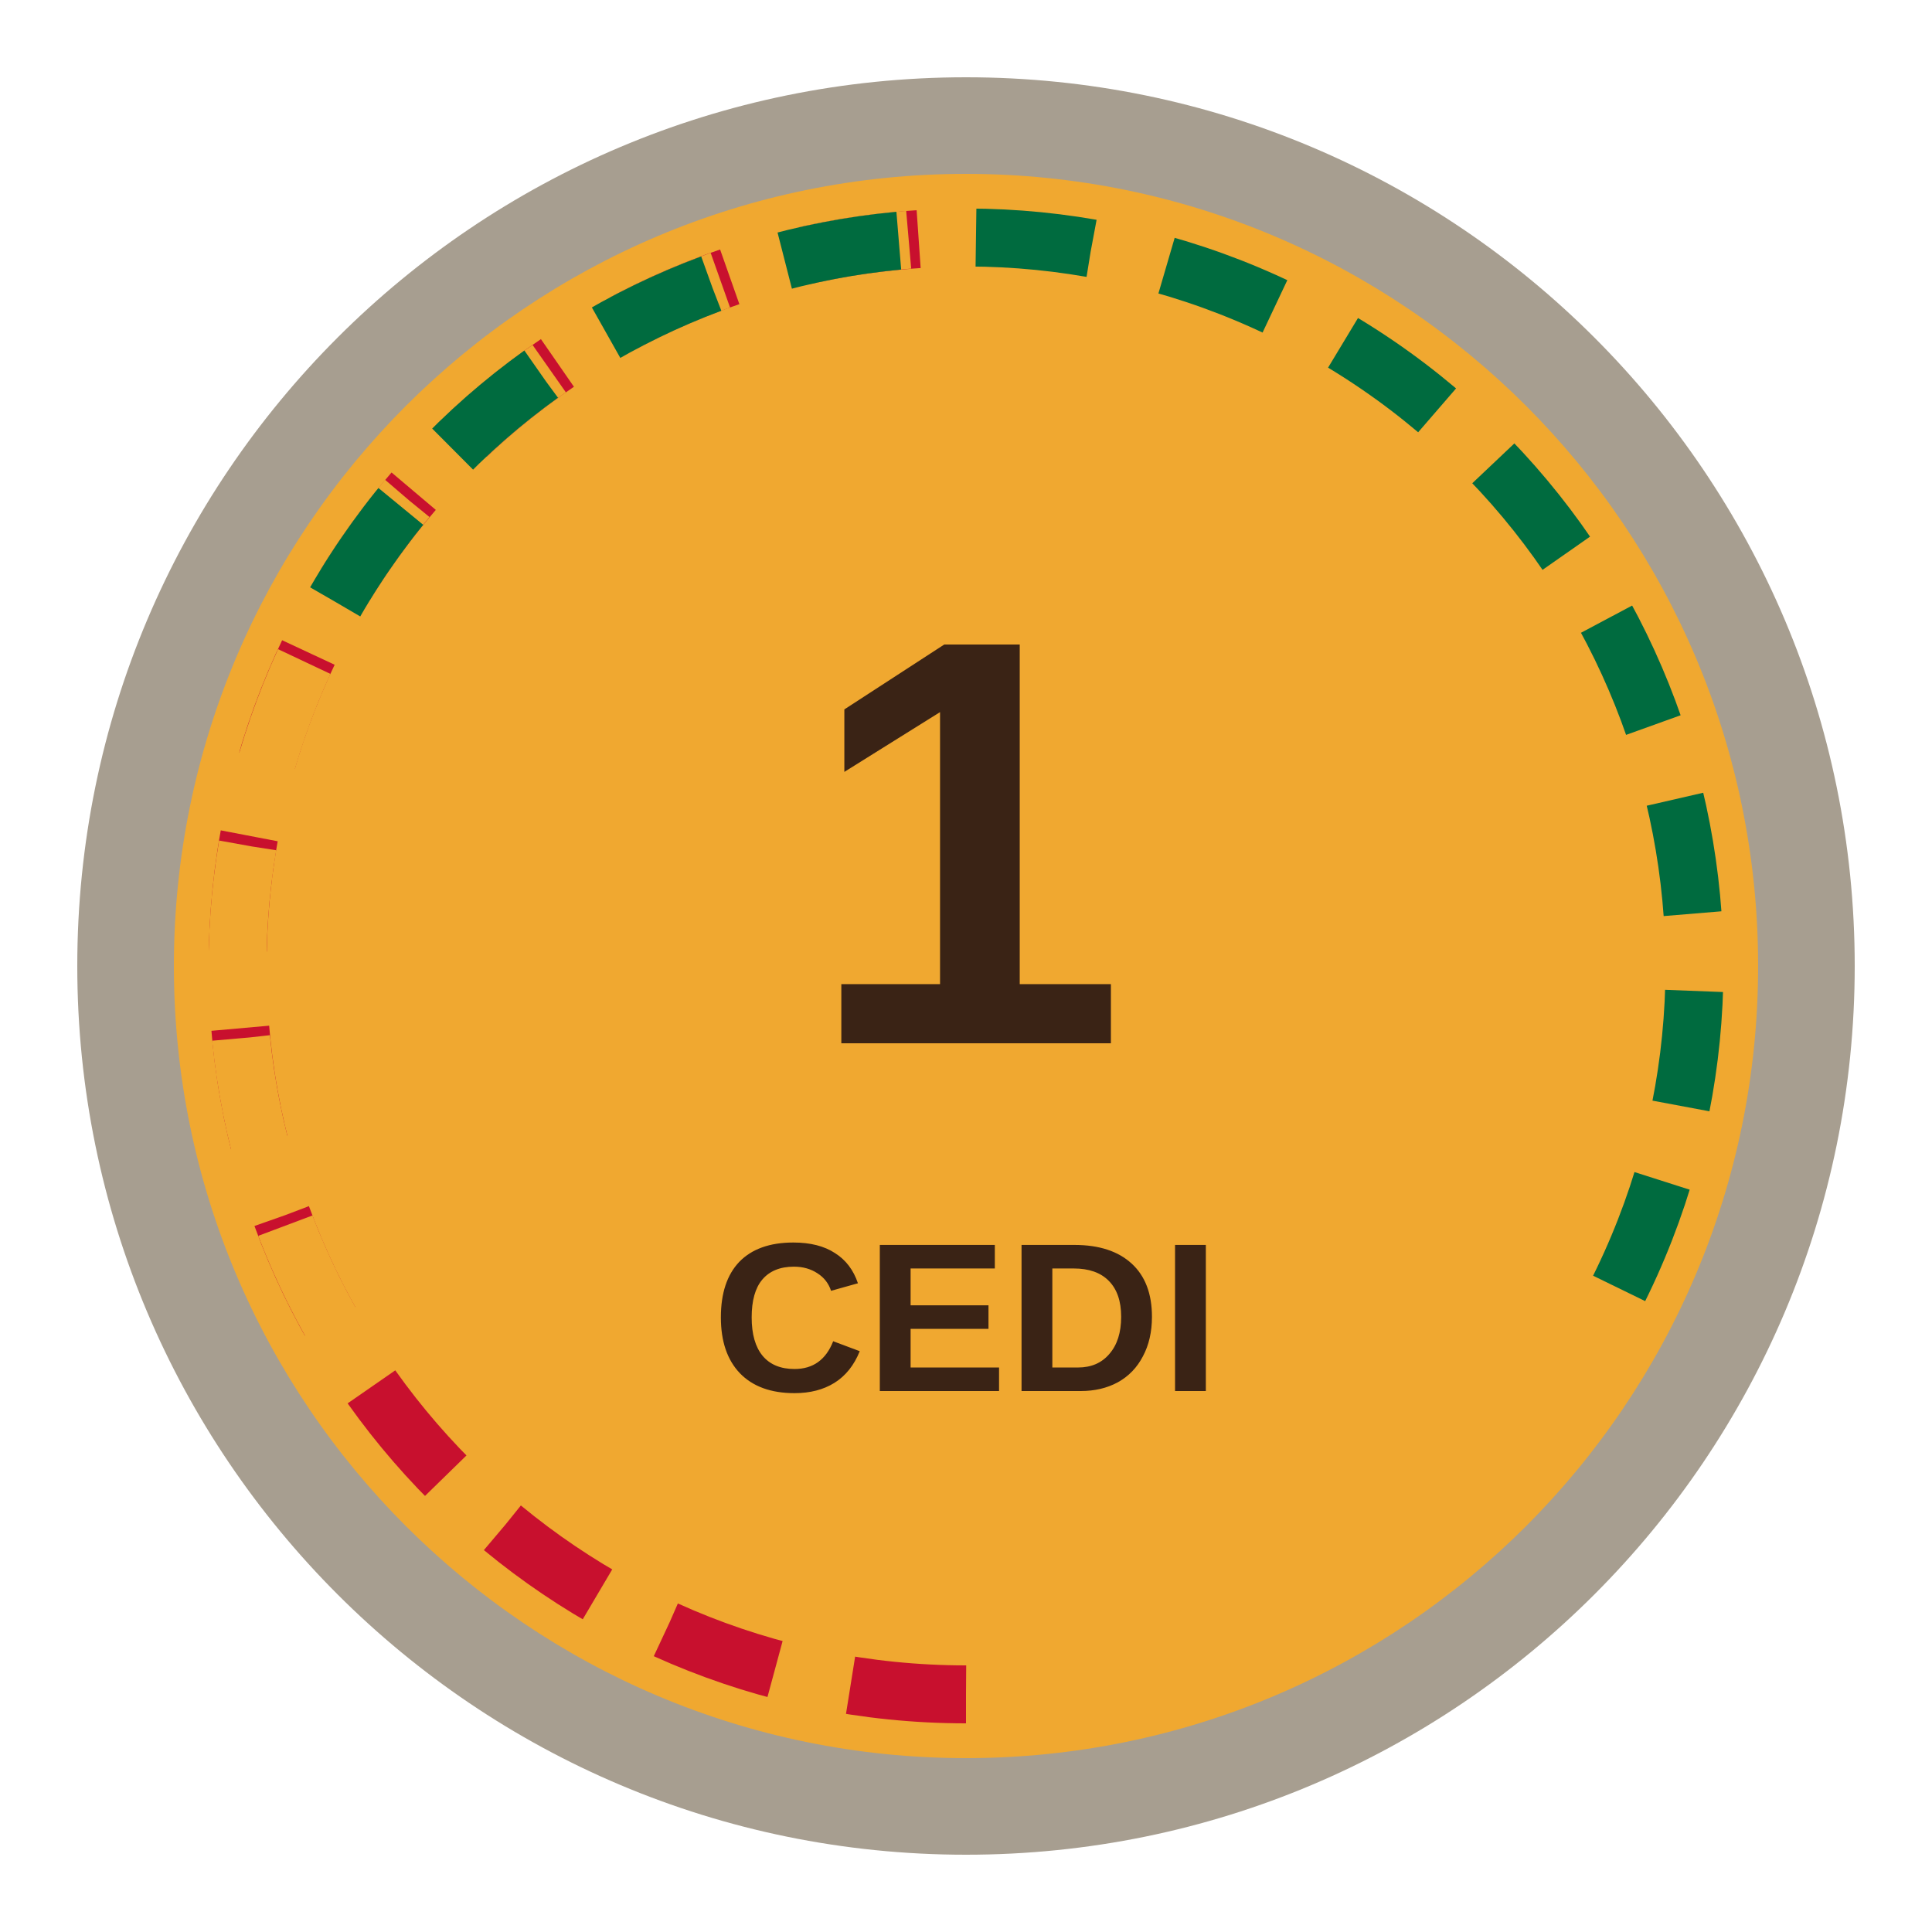
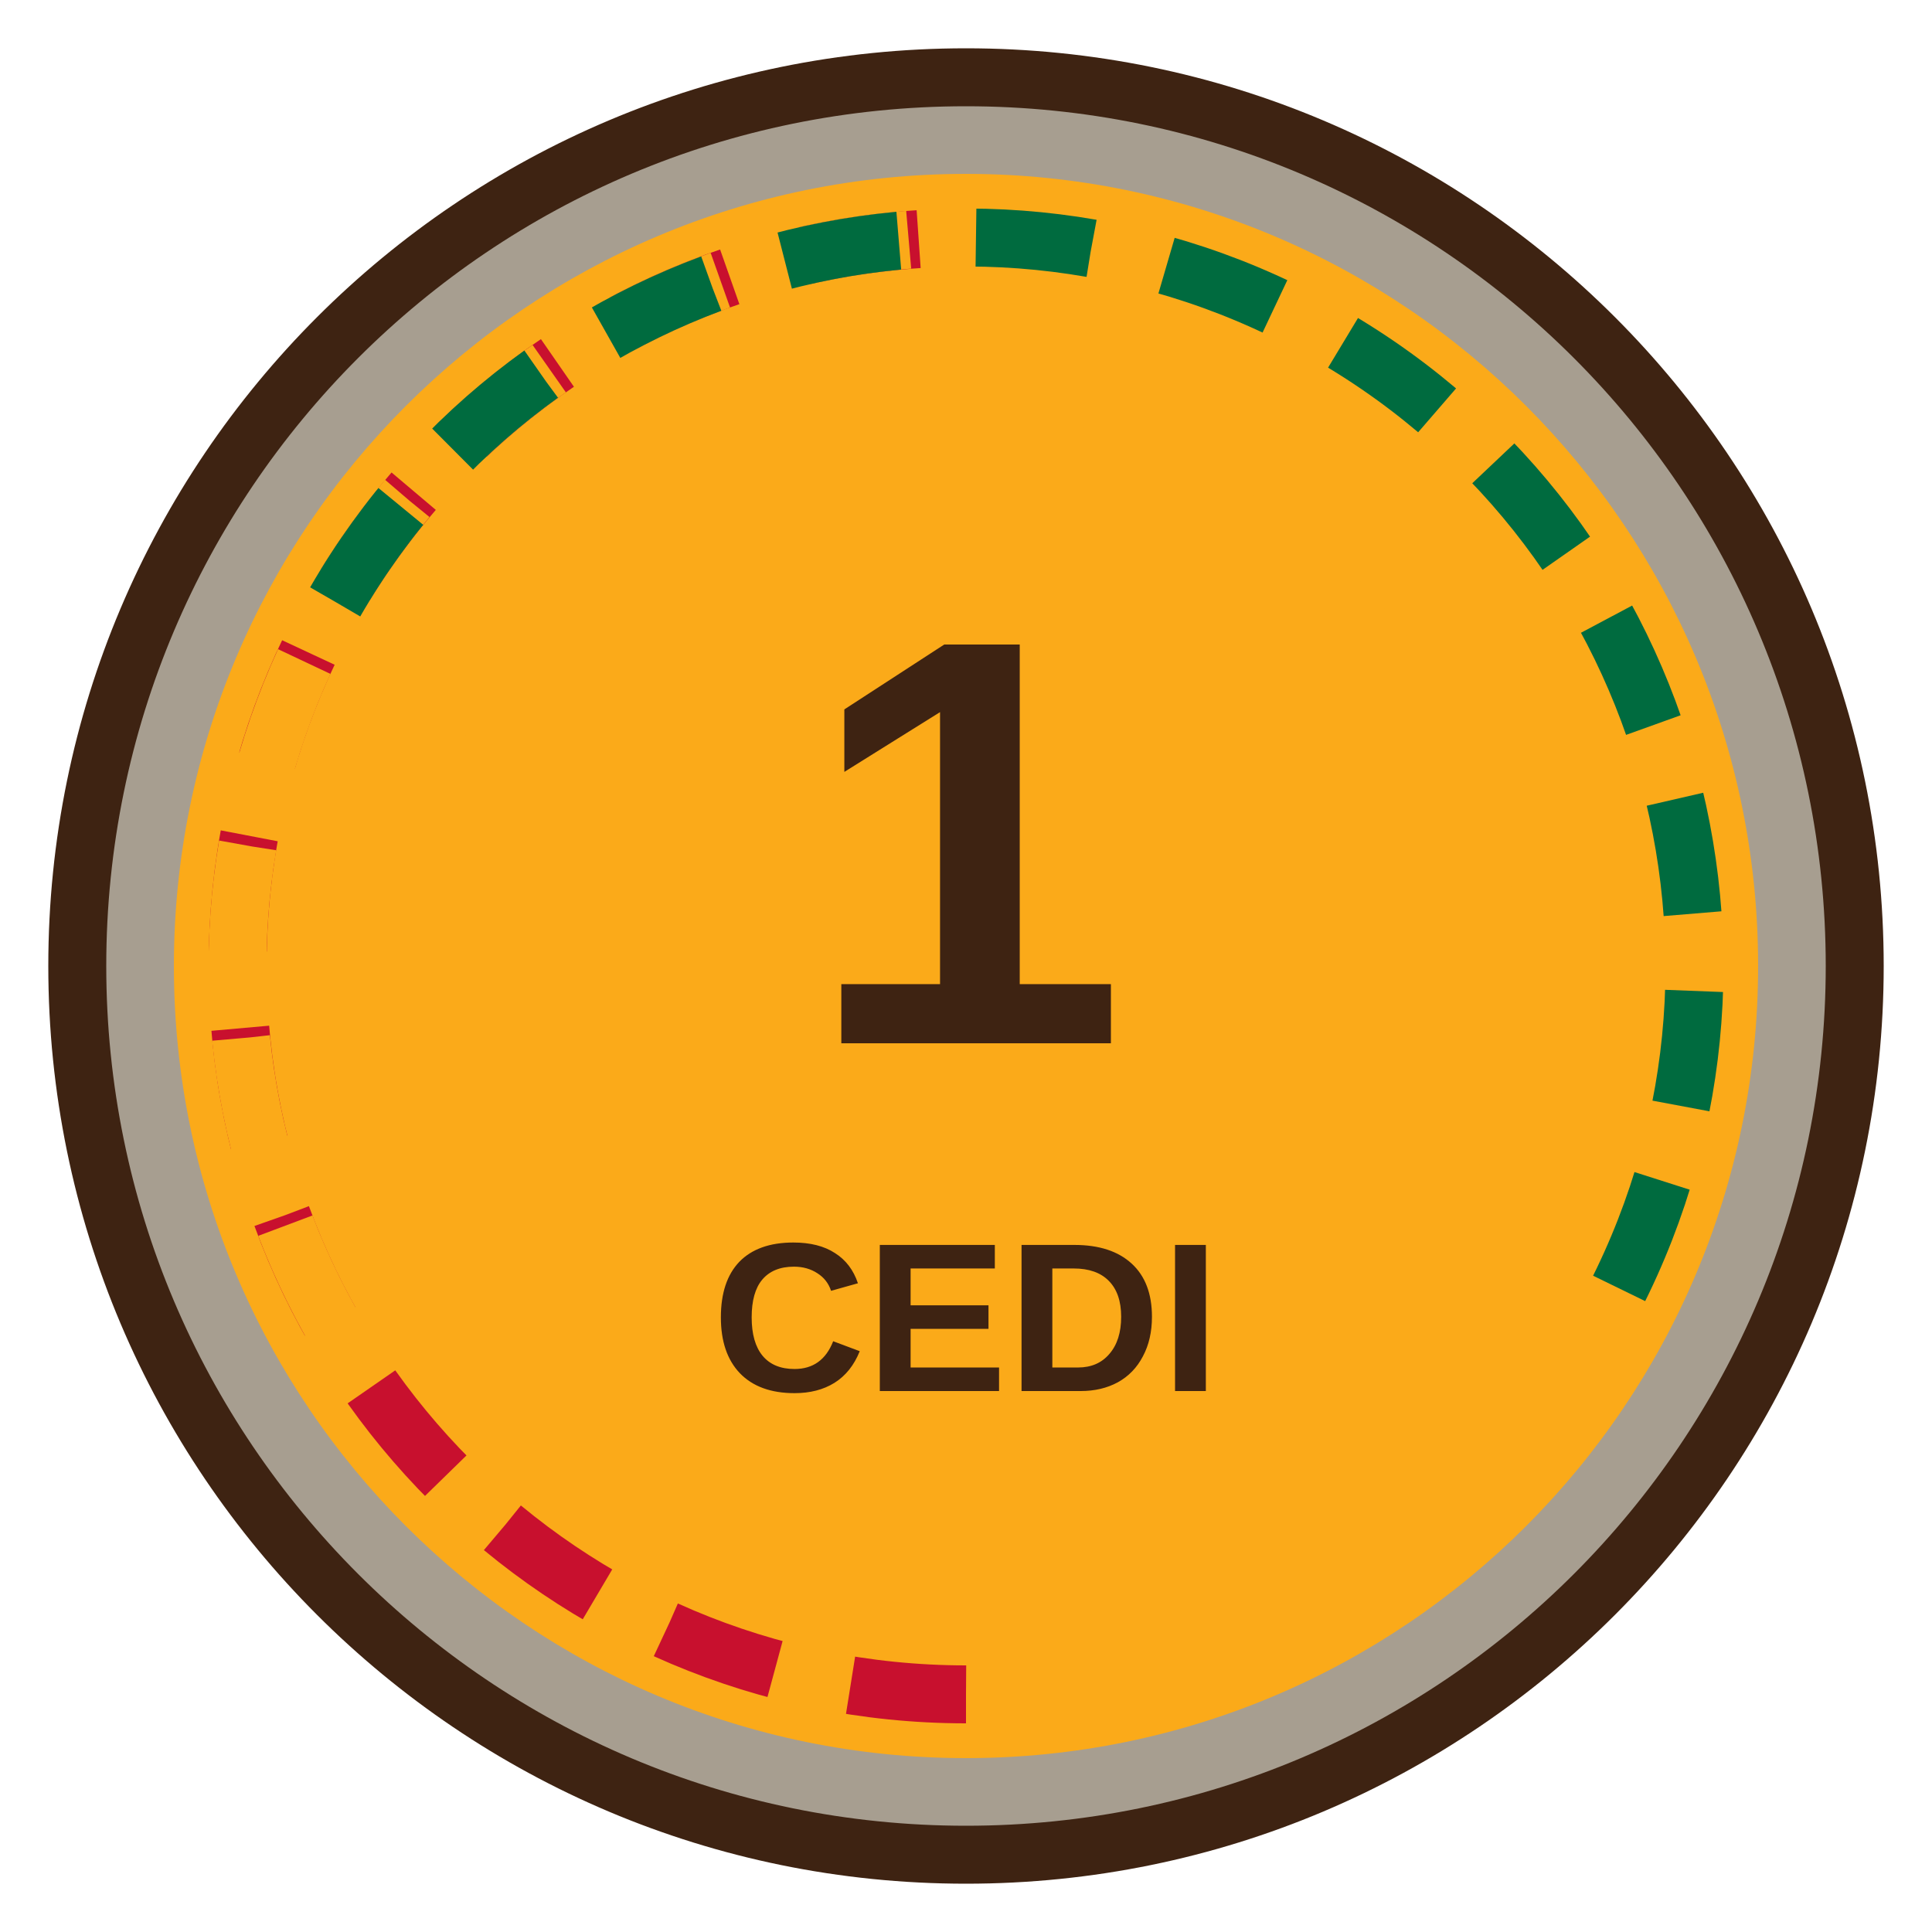
<svg xmlns="http://www.w3.org/2000/svg" viewBox="0 0 100 100" role="img">
-   <circle cx="50" cy="50" r="46" fill="#A79E90" />
-   <circle cx="50" cy="50" r="41" fill="#F0A830" />
-   <circle cx="50" cy="50" r="28.5" fill="#F0A830" />
+   <circle cx="50" cy="50" r="46" fill="#A79E90" stroke="#3E2312" stroke-width="3" />
+   <circle cx="50" cy="50" r="41" fill="#FBAA19" />
+   <circle cx="50" cy="50" r="28.5" fill="#FBAA19" />
  <path d="M12.3 50 A37.7 37.7 0 0 1 87.7 50" transform="rotate(-90 50 50)" fill="none" stroke="#C8102E" stroke-width="3" stroke-dasharray="6 4" />
-   <path d="M12.3 50 A37.7 37.7 0 0 1 87.7 50" transform="rotate(-30 50 50)" fill="none" stroke="#F0A830" stroke-width="3" stroke-dasharray="6 4" />
+   <path d="M12.3 50 A37.7 37.7 0 0 1 87.7 50" transform="rotate(-30 50 50)" fill="none" stroke="#FBAA19" stroke-width="3" stroke-dasharray="6 4" />
  <path d="M12.3 50 A37.7 37.7 0 0 1 87.7 50" transform="rotate(30 50 50)" fill="none" stroke="#006B3F" stroke-width="3" stroke-dasharray="6 4" />
-   <text x="50" y="54" text-anchor="middle" font-family="Arial Rounded MT Bold, Arial, sans-serif" font-weight="700" font-size="30" fill="#3A2315">1</text>
-   <text x="50" y="72" text-anchor="middle" font-family="Arial, sans-serif" font-weight="700" font-size="11" fill="#3A2315">CEDI</text>
+   <text x="50" y="54" text-anchor="middle" font-family="Arial Rounded MT Bold, Arial, sans-serif" font-weight="700" font-size="30" fill="#3E2312">1</text>
+   <text x="50" y="72" text-anchor="middle" font-family="Arial, sans-serif" font-weight="700" font-size="11" fill="#3E2312">CEDI</text>
</svg>
